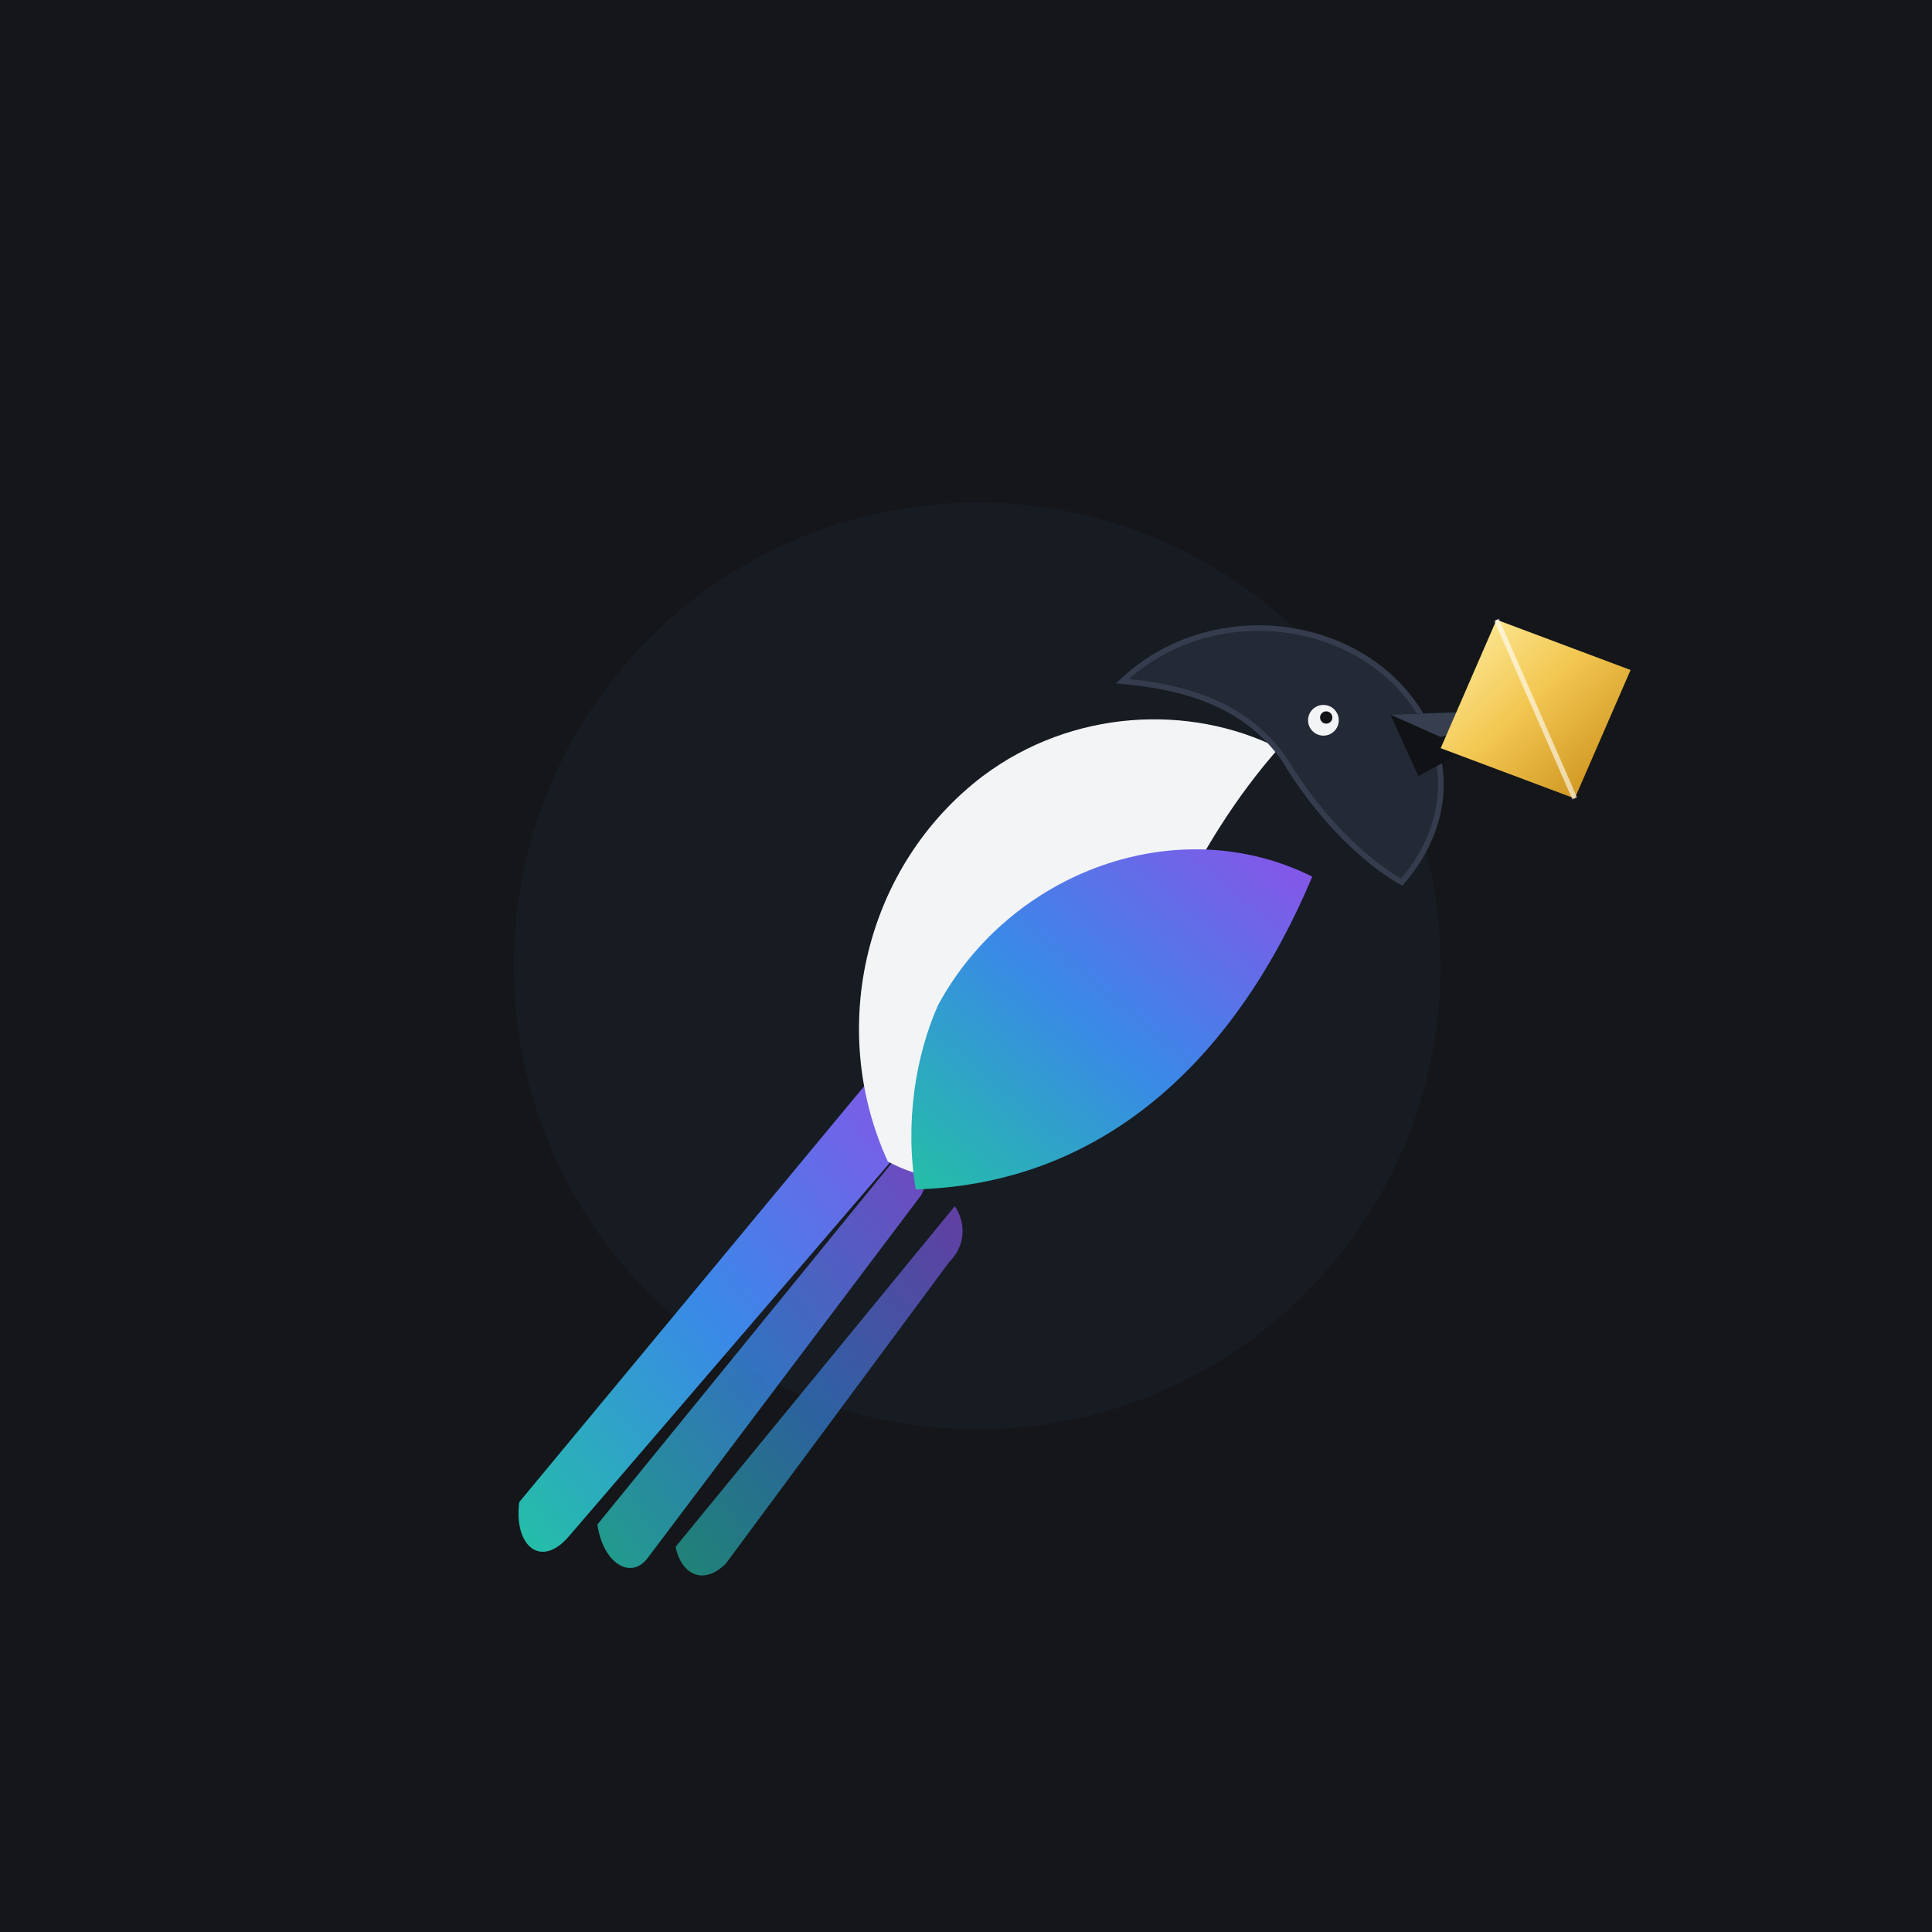
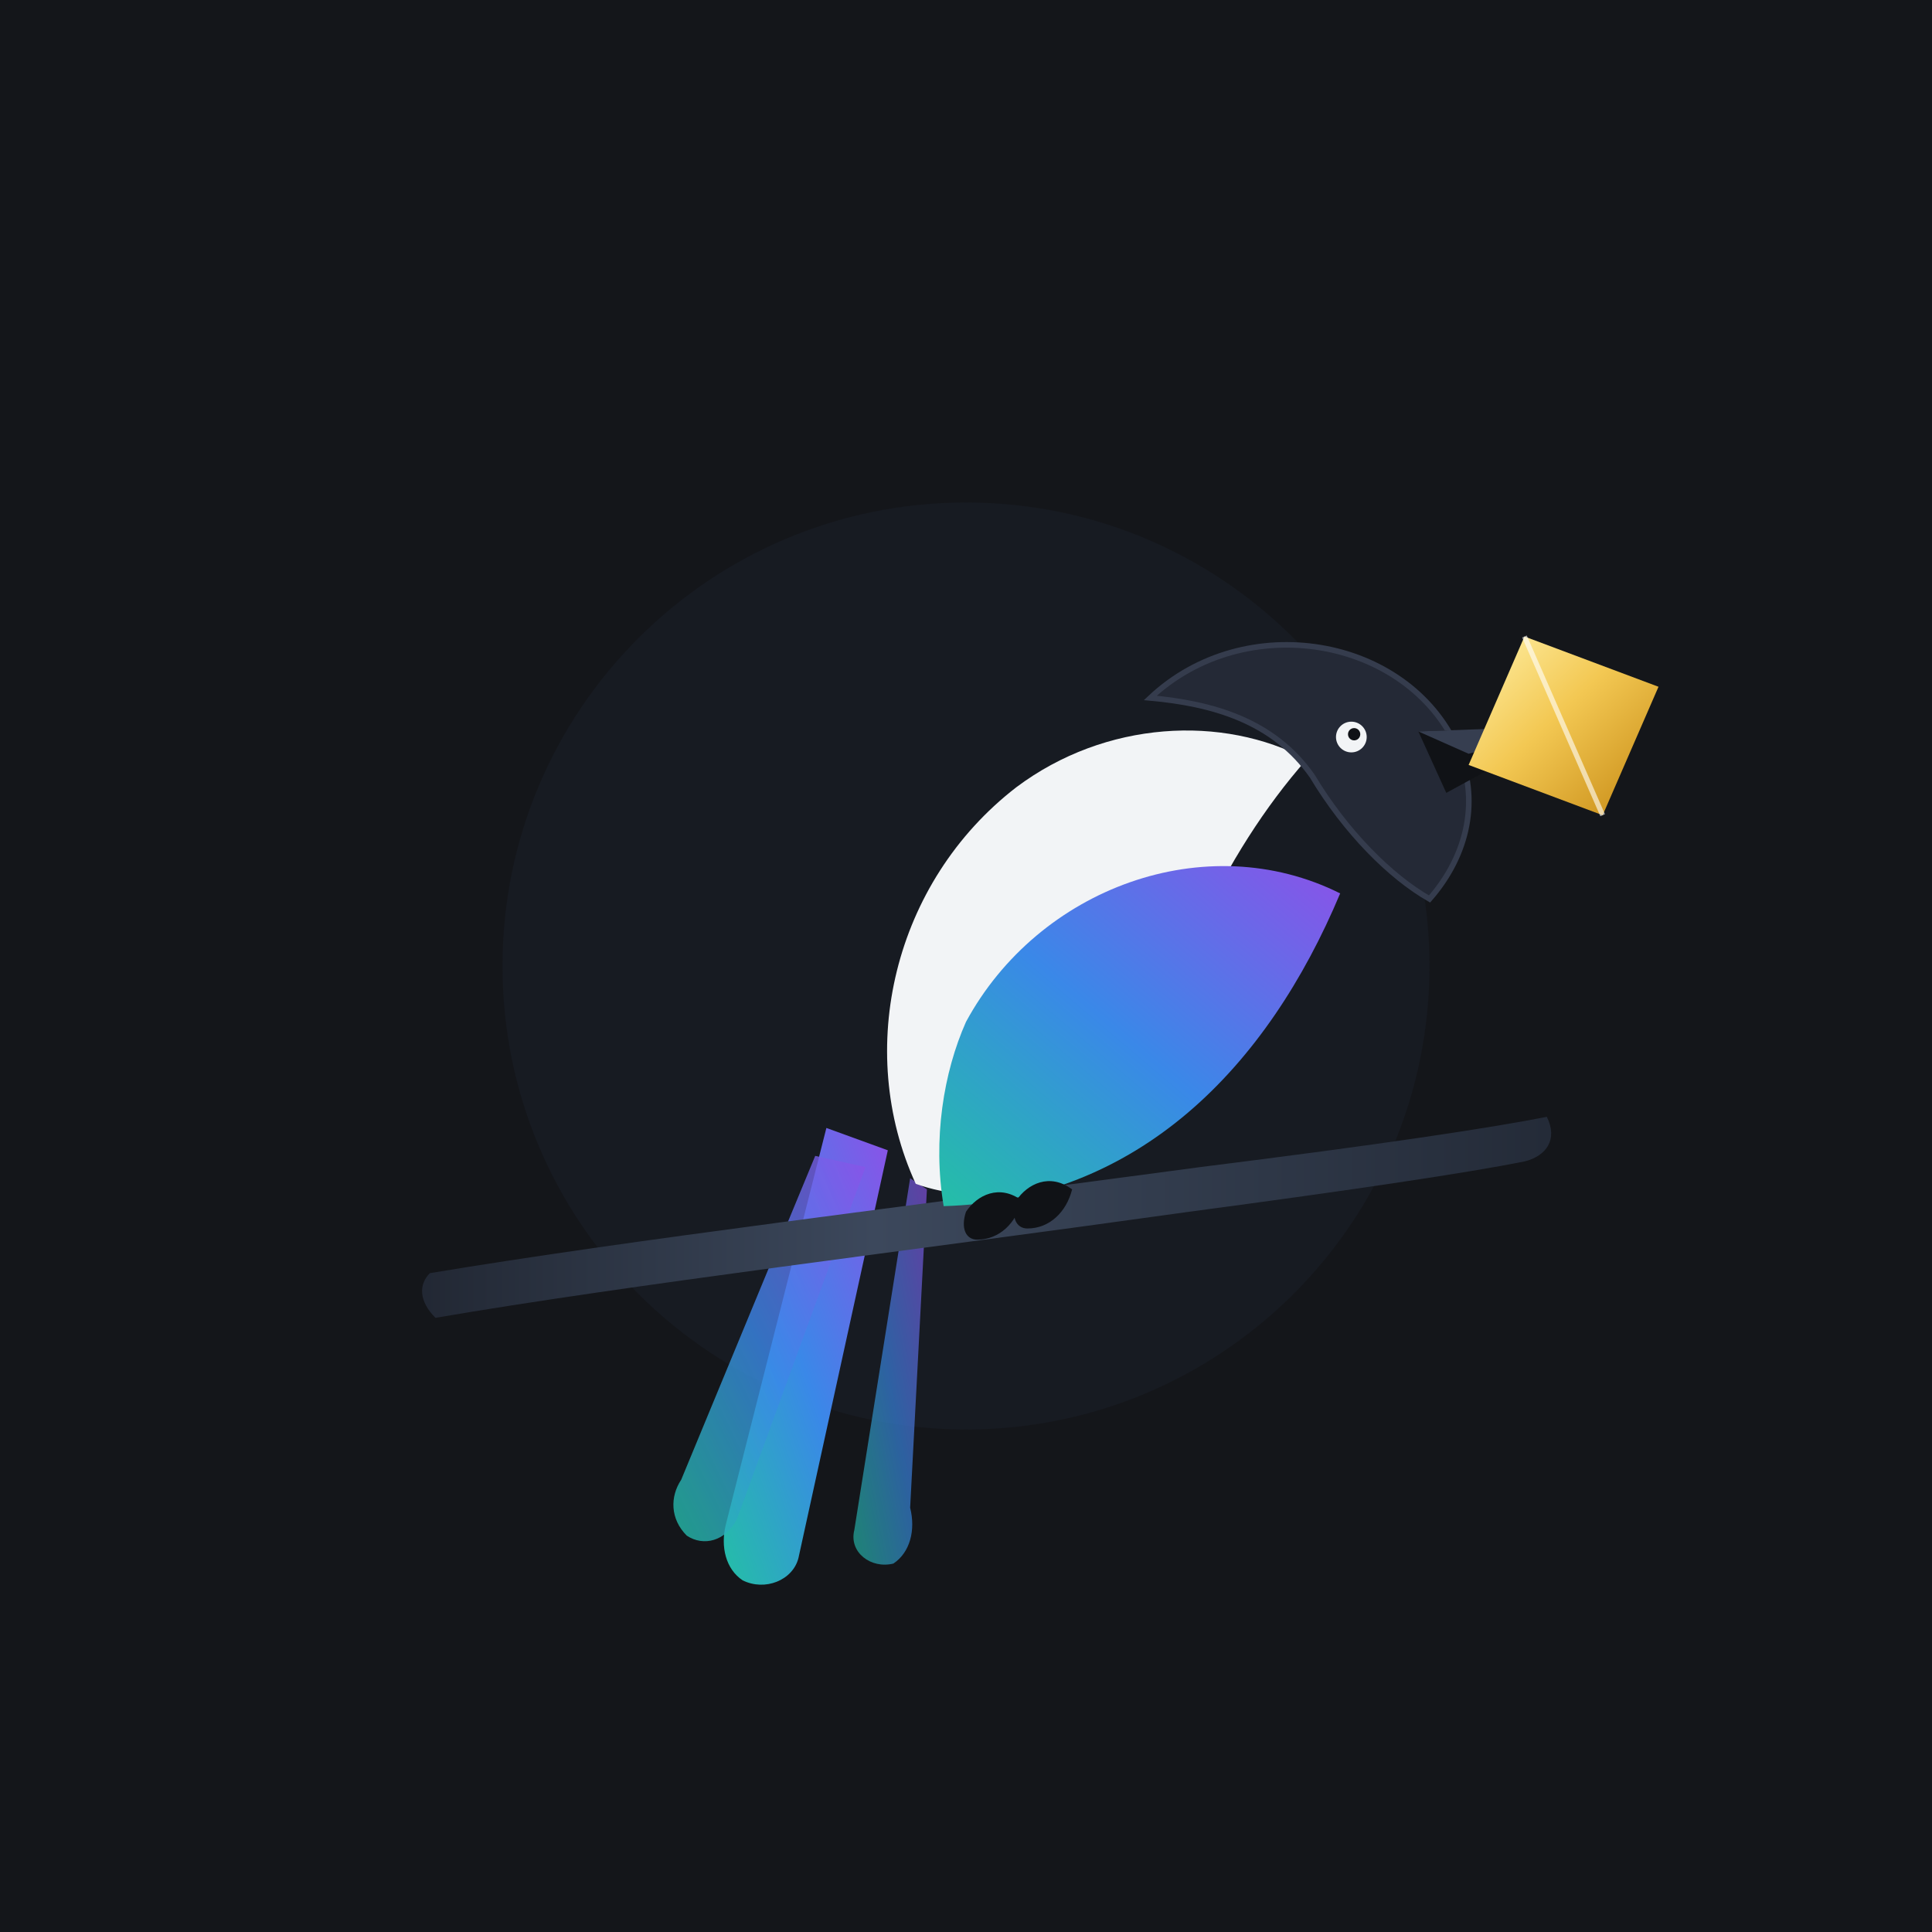
<svg xmlns="http://www.w3.org/2000/svg" viewBox="0 0 512 512" role="img" aria-label="Magpie">
  <defs>
    <linearGradient id="sheen" x1="0%" y1="100%" x2="100%" y2="0%">
      <stop offset="0%" stop-color="#24BFA6" />
      <stop offset="48%" stop-color="#3A88E8" />
      <stop offset="100%" stop-color="#8B52E8" />
    </linearGradient>
    <linearGradient id="gold" x1="0%" y1="0%" x2="1" y2="1">
      <stop offset="0%" stop-color="#FFF1A8" />
      <stop offset="45%" stop-color="#F3C853" />
      <stop offset="100%" stop-color="#C58812" />
    </linearGradient>
+     <linearGradient id="branch-grad" x1="0%" y1="0%" x2="100%" y2="0%">
+       <stop offset="0%" stop-color="#222834" />
+       <stop offset="40%" stop-color="#3C485C" />
+       <stop offset="100%" stop-color="#242B38" />
+     </linearGradient>
  </defs>
  <rect width="512" height="512" fill="#14161A" />
  <g transform="translate(256 256) scale(.74) translate(-256 -256)">
-     <circle cx="260" cy="256" r="166" fill="#181C25" opacity="0.7" />
-     <path d="M124 456 L238 316 C242 322 244 330 240 338 L142 468 C136 476 126 470 124 456 Z" fill="url(#sheen)" opacity="0.8" />
-     <path d="M96 448 L232 284 C240 292 242 306 236 318 L114 460 C104 472 94 464 96 448 Z" fill="url(#sheen)" />
-     <path d="M152 464 L252 342 C256 348 256 356 250 362 L170 470 C162 478 154 474 152 464 Z" fill="url(#sheen)" opacity="0.65" />
-     <path d="M228 326 C206 278 220 220 262 188 C294 164 336 162 368 178 C338 212 316 260 306 312 C280 334 250 338 228 326 Z" fill="#F2F4F6" />
-     <path d="M246 270 C272 222 332 200 380 224 C354 286 308 334 238 336 C234 312 238 288 246 270 Z" fill="url(#sheen)" />
-     <path d="M312 154 C346 122 404 132 422 172 C430 190 426 210 412 226 C398 218 382 202 370 182 C356 162 334 156 312 154 Z" fill="#242936" stroke="#353C4D" stroke-width="2" />
-     <path d="M408 166 L462 164 L418 188 Z" fill="#101216" />
-     <path d="M408 166 L462 164 L426 174 Z" fill="#363E50" />
-     <polygon points="446,132 494,150 474,196 426,178" fill="url(#gold)" />
-     <line x1="446" y1="132" x2="474" y2="196" stroke="#FFFFFF" stroke-width="1.8" opacity="0.6" />
-     <circle cx="384" cy="168" r="5.5" fill="#F2F4F6" />
-     <circle cx="385" cy="167" r="2.2" fill="#101216" />
+     <circle cx="256" cy="256" r="166" fill="#181C25" opacity="0.7" />
+     <g fill="url(#sheen)">
+       <path d="M228 322 L196 468 C194 476 184 480 176 476 C170 472 168 464 170 456 L206 314 Z" />
+       <path d="M220 328 L174 454 C170 462 162 464 156 460 C150 454 150 446 154 440 L202 324 Z" opacity="0.8" />
+       <path d="M236 332 L216 458 C214 466 222 472 230 470 C236 466 238 458 236 450 L242 336 Z" opacity="0.65" />
+     </g>
+     <path d="M64 366 C136 354 236 342 340 328 C404 320 444 314 464 310 C468 318 464 324 456 326 C436 330 396 336 336 344 C236 358 136 370 66 382 C60 376 60 370 64 366 Z" fill="url(#branch-grad)" />
+     <path d="M238 334 C216 286 230 226 274 192 C306 168 348 166 378 182 C348 216 326 264 316 316 C290 338 260 342 238 334 Z" fill="#F2F4F6" />
+     <path d="M256 276 C282 228 342 206 390 230 C364 292 318 340 248 342 C244 318 248 294 256 276 Z" fill="url(#sheen)" />
+     <path d="M276 340 C274 348 268 354 260 354 C256 354 254 350 256 344 C260 338 268 334 276 340 Z" fill="#101216" />
+     <path d="M294 336 C292 344 286 350 278 350 C274 350 272 346 274 340 C278 334 286 330 294 336 Z" fill="#101216" />
+     <path d="M322 160 C356 128 414 138 432 178 C440 196 436 216 422 232 C408 224 392 208 380 188 C366 168 344 162 322 160 Z" fill="#242936" stroke="#353C4D" stroke-width="2" />
+     <path d="M418 172 L472 170 L428 194 Z" fill="#101216" />
+     <path d="M418 172 L472 170 L436 180 Z" fill="#363E50" />
+     <polygon points="456,138 504,156 484,202 436,184" fill="url(#gold)" />
+     <line x1="456" y1="138" x2="484" y2="202" stroke="#FFFFFF" stroke-width="1.8" opacity="0.6" />
+     <circle cx="394" cy="174" r="5.5" fill="#F2F4F6" />
+     <circle cx="395" cy="173" r="2.2" fill="#101216" />
  </g>
</svg>
